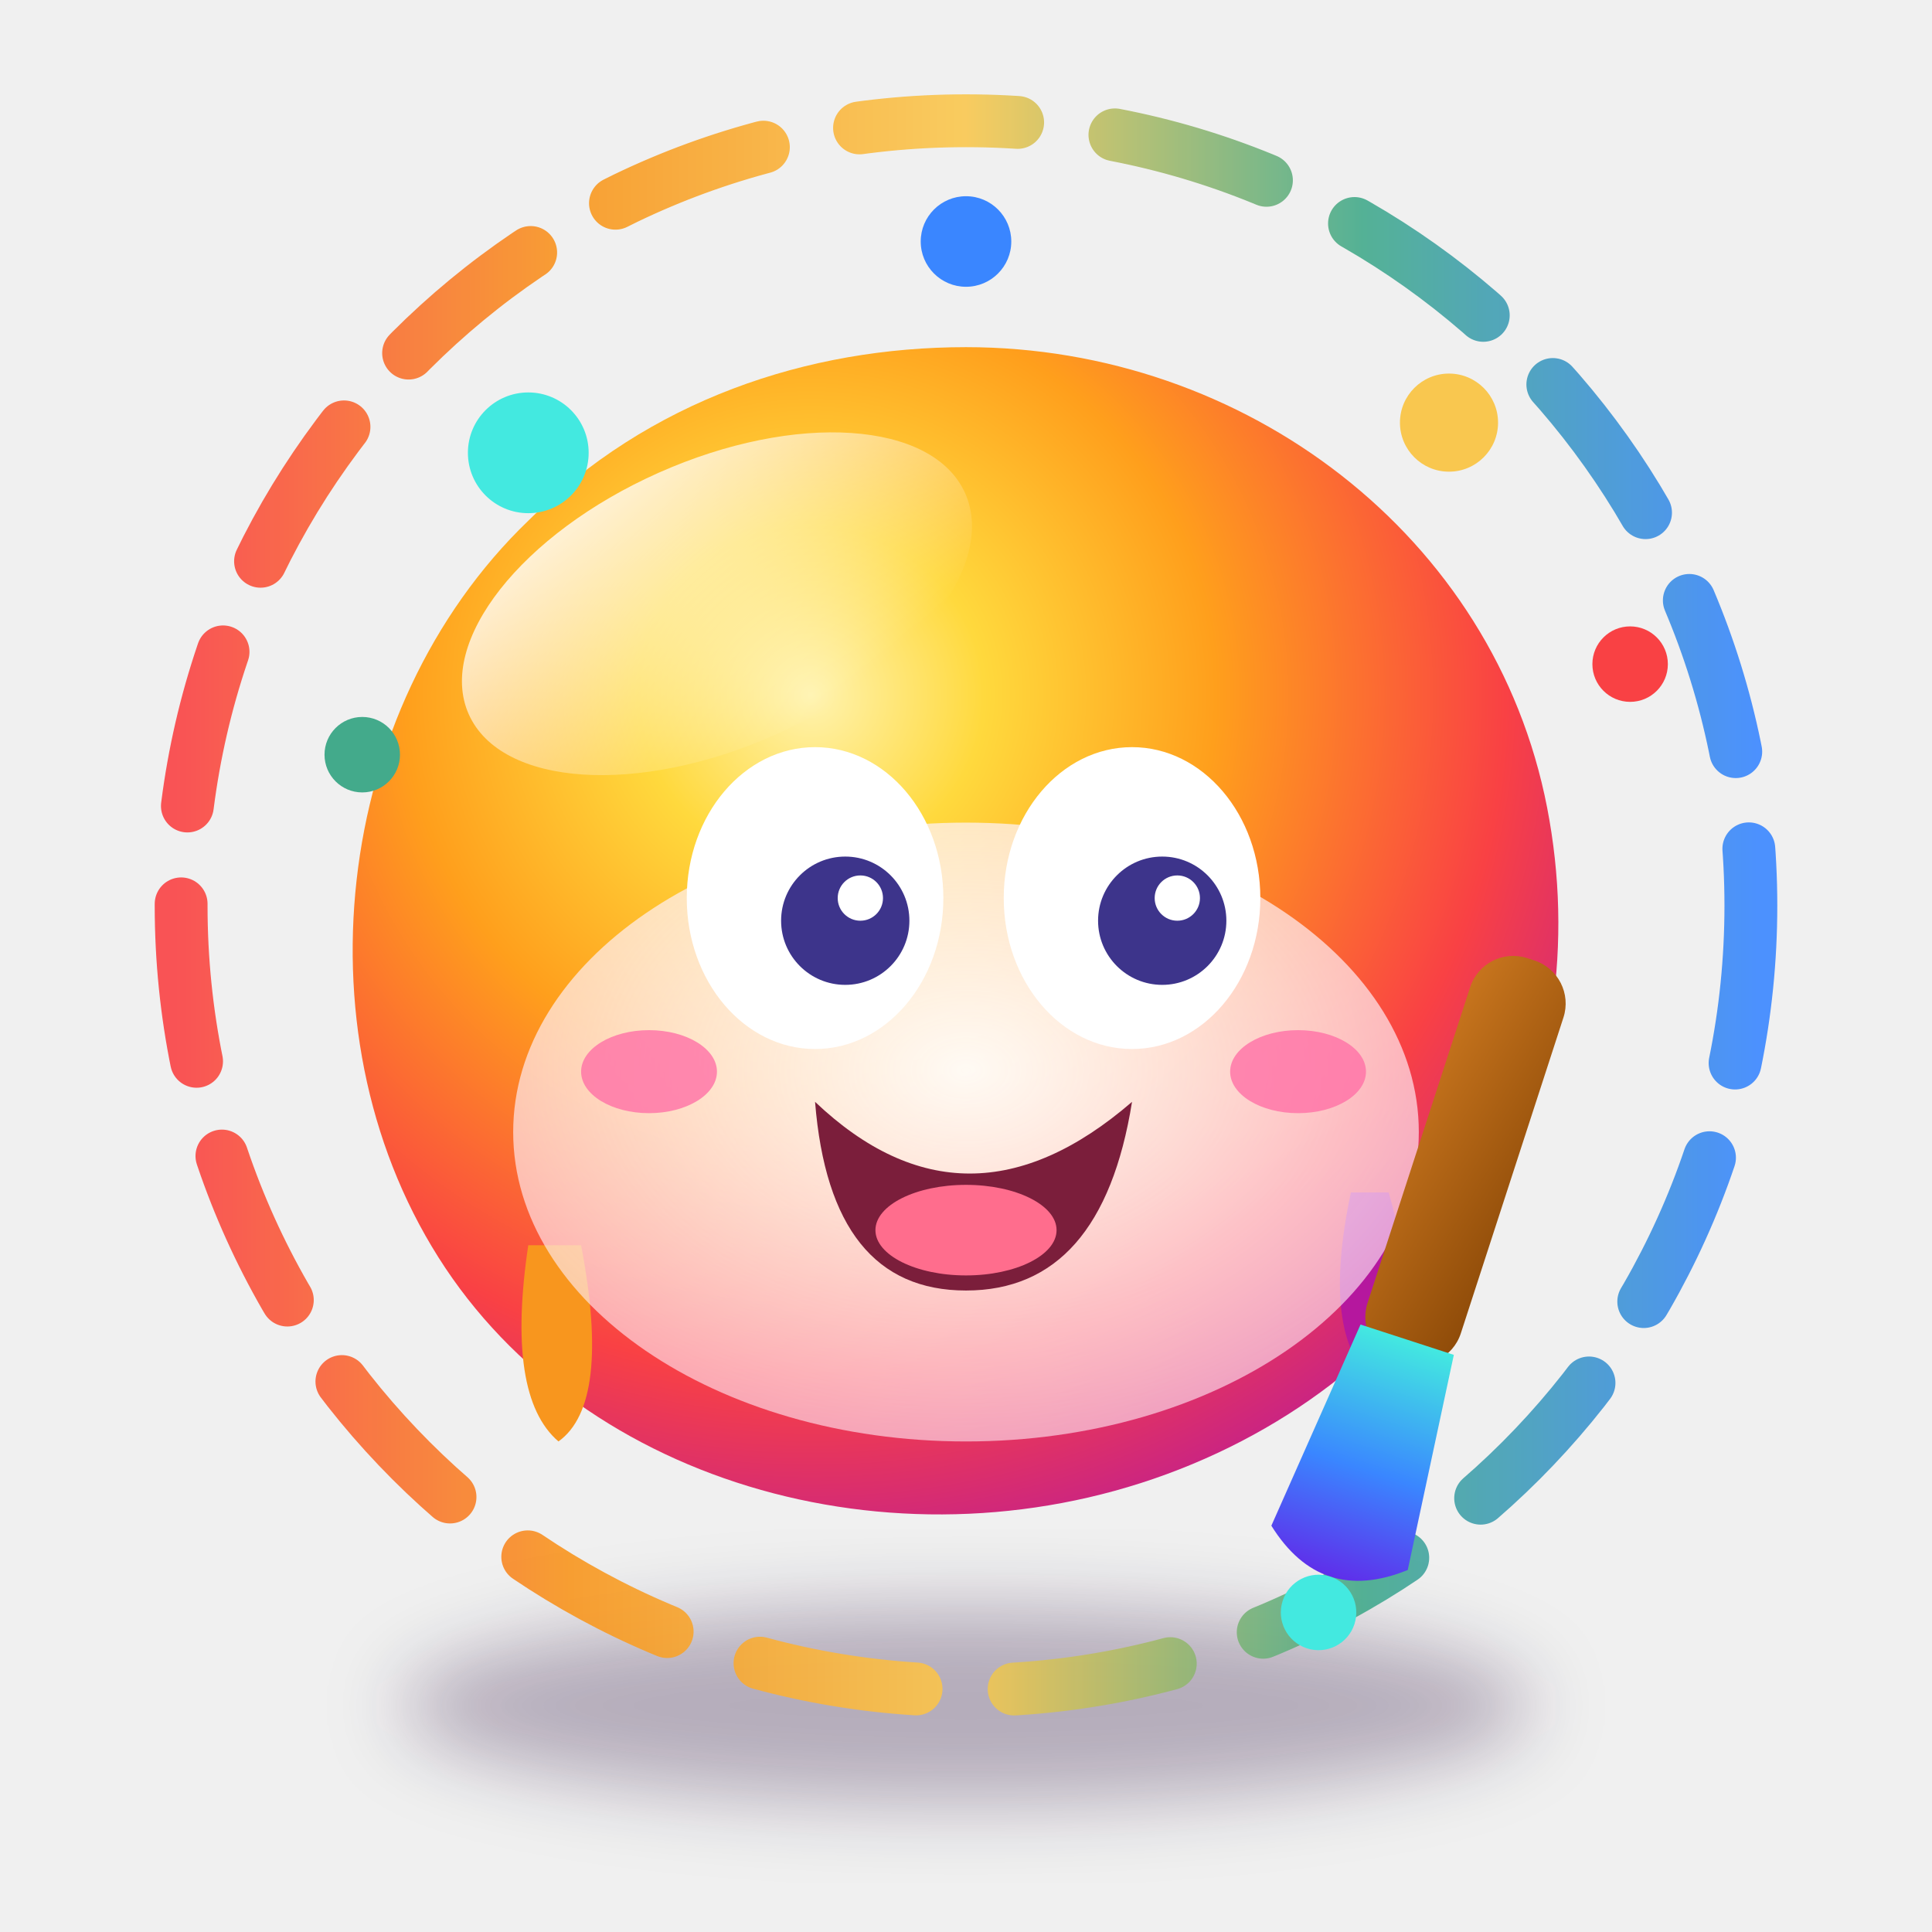
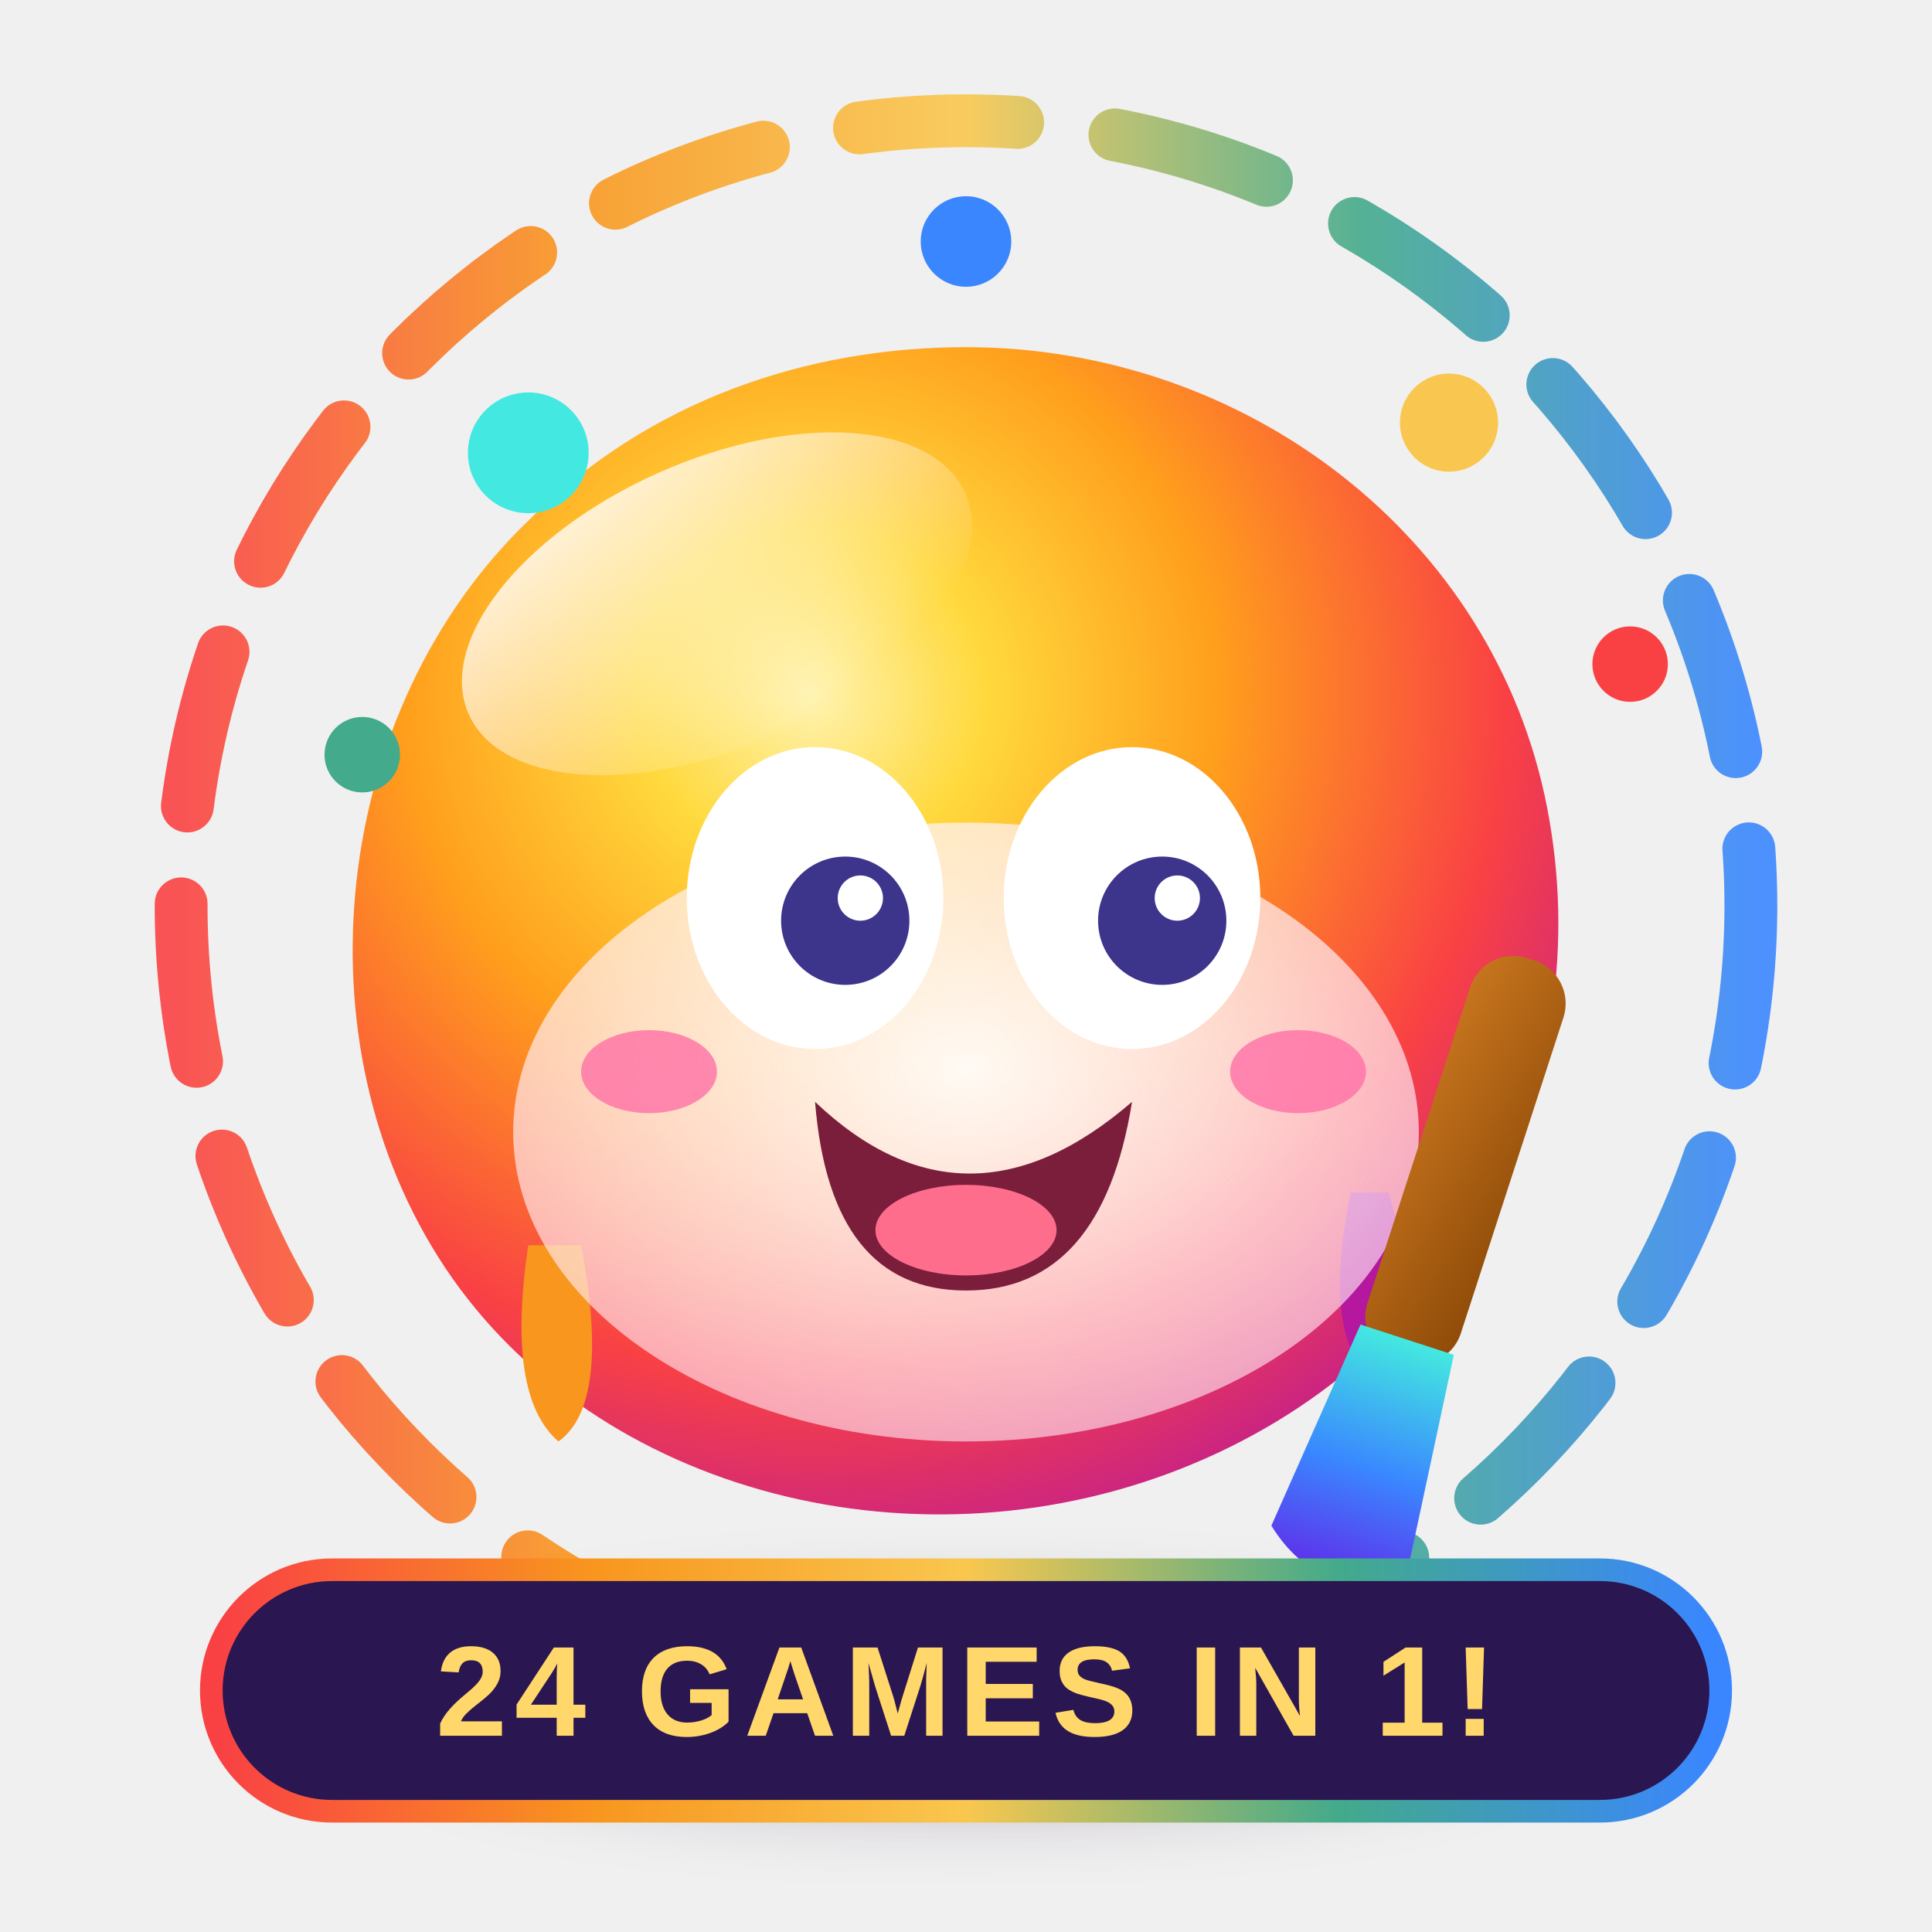
<svg xmlns="http://www.w3.org/2000/svg" viewBox="0 0 512 512" role="img" aria-label="Color Quest logo">
  <defs>
    <radialGradient id="body" cx="38%" cy="30%" r="80%">
      <stop offset="0%" stop-color="#fff3b0" />
      <stop offset="18%" stop-color="#ffd93d" />
      <stop offset="42%" stop-color="#ff9f1c" />
      <stop offset="72%" stop-color="#f94144" />
      <stop offset="100%" stop-color="#b5179e" />
    </radialGradient>
    <radialGradient id="belly" cx="50%" cy="40%" r="70%">
      <stop offset="0%" stop-color="#ffffff" stop-opacity="0.95" />
      <stop offset="100%" stop-color="#ffe8f4" stop-opacity="0.55" />
    </radialGradient>
    <linearGradient id="shine" x1="0" y1="0" x2="0.6" y2="1">
      <stop offset="0%" stop-color="#ffffff" stop-opacity="0.95" />
      <stop offset="100%" stop-color="#ffffff" stop-opacity="0" />
    </linearGradient>
    <linearGradient id="brush" x1="0" y1="0" x2="1" y2="1">
      <stop offset="0%" stop-color="#c9761e" />
      <stop offset="100%" stop-color="#8d4a08" />
    </linearGradient>
    <linearGradient id="bristle" x1="0" y1="0" x2="0" y2="1">
      <stop offset="0%" stop-color="#43e9e0" />
      <stop offset="55%" stop-color="#3a86ff" />
      <stop offset="100%" stop-color="#5f2eea" />
    </linearGradient>
    <linearGradient id="drop" x1="0" y1="0" x2="1" y2="0">
      <stop offset="0%" stop-color="#f94144" />
      <stop offset="25%" stop-color="#f8961e" />
      <stop offset="50%" stop-color="#f9c74f" />
      <stop offset="75%" stop-color="#43aa8b" />
      <stop offset="100%" stop-color="#3a86ff" />
    </linearGradient>
    <filter id="shadow" x="-40%" y="-40%" width="180%" height="180%">
      <feGaussianBlur stdDeviation="10" />
    </filter>
  </defs>
  <ellipse cx="256" cy="452" rx="150" ry="26" fill="#1a0033" opacity="0.28" filter="url(#shadow)" />
  <g opacity="0.9">
    <circle cx="256" cy="240" r="208" fill="none" stroke="url(#drop)" stroke-width="14" stroke-dasharray="42 26" stroke-linecap="round" />
  </g>
  <path d="M256 92            C 330 92 396 142 410 214            C 424 286 388 358 316 388            C 244 418 158 396 118 336            C 78 276 88 188 140 138            C 172 106 214 92 256 92 Z" fill="url(#body)" />
  <path d="M140 330 q-6 40 8 52 q14 -10 6 -52 Z" fill="#f8961e" />
  <path d="M368 316 q10 34 -4 50 q-14 -12 -6 -50 Z" fill="#b5179e" />
  <ellipse cx="256" cy="300" rx="120" ry="82" fill="url(#belly)" />
  <ellipse cx="190" cy="160" rx="72" ry="38" fill="url(#shine)" transform="rotate(-24 190 160)" />
  <g>
    <ellipse cx="216" cy="238" rx="34" ry="40" fill="#ffffff" />
    <ellipse cx="300" cy="238" rx="34" ry="40" fill="#ffffff" />
    <circle cx="224" cy="244" r="17" fill="#3d348b" />
    <circle cx="308" cy="244" r="17" fill="#3d348b" />
    <circle cx="228" cy="238" r="6" fill="#ffffff" />
    <circle cx="312" cy="238" r="6" fill="#ffffff" />
  </g>
  <ellipse cx="172" cy="284" rx="18" ry="11" fill="#ff70a6" opacity="0.8" />
  <ellipse cx="344" cy="284" rx="18" ry="11" fill="#ff70a6" opacity="0.8" />
  <path d="M216 292 Q256 330 300 292 Q292 342 256 342 Q220 342 216 292 Z" fill="#7b1e3b" />
  <ellipse cx="256" cy="326" rx="24" ry="12" fill="#ff6d8d" />
  <g transform="rotate(18 380 330)">
    <rect x="368" y="250" width="26" height="112" rx="12" fill="url(#brush)" />
    <path d="M368 356 h26 l6 58 q-19 16 -38 0 Z" fill="url(#bristle)" />
    <circle cx="381" cy="432" r="10" fill="#43e9e0" />
  </g>
  <circle cx="140" cy="120" r="16" fill="#43e9e0" />
  <circle cx="384" cy="112" r="13" fill="#f9c74f" />
  <circle cx="432" cy="176" r="10" fill="#f94144" />
  <circle cx="96" cy="200" r="10" fill="#43aa8b" />
  <circle cx="256" cy="64" r="12" fill="#3a86ff" />
+   <g>
+     <rect x="56" y="416" width="400" height="64" rx="32" fill="#2a1650" stroke="url(#drop)" stroke-width="6" />
+     <text x="256" y="460" text-anchor="middle" font-family="Arial Black, Arial, sans-serif" font-weight="900" font-size="34" fill="#ffd76a" letter-spacing="2">24 GAMES IN 1!</text>
+   </g>
</svg>
